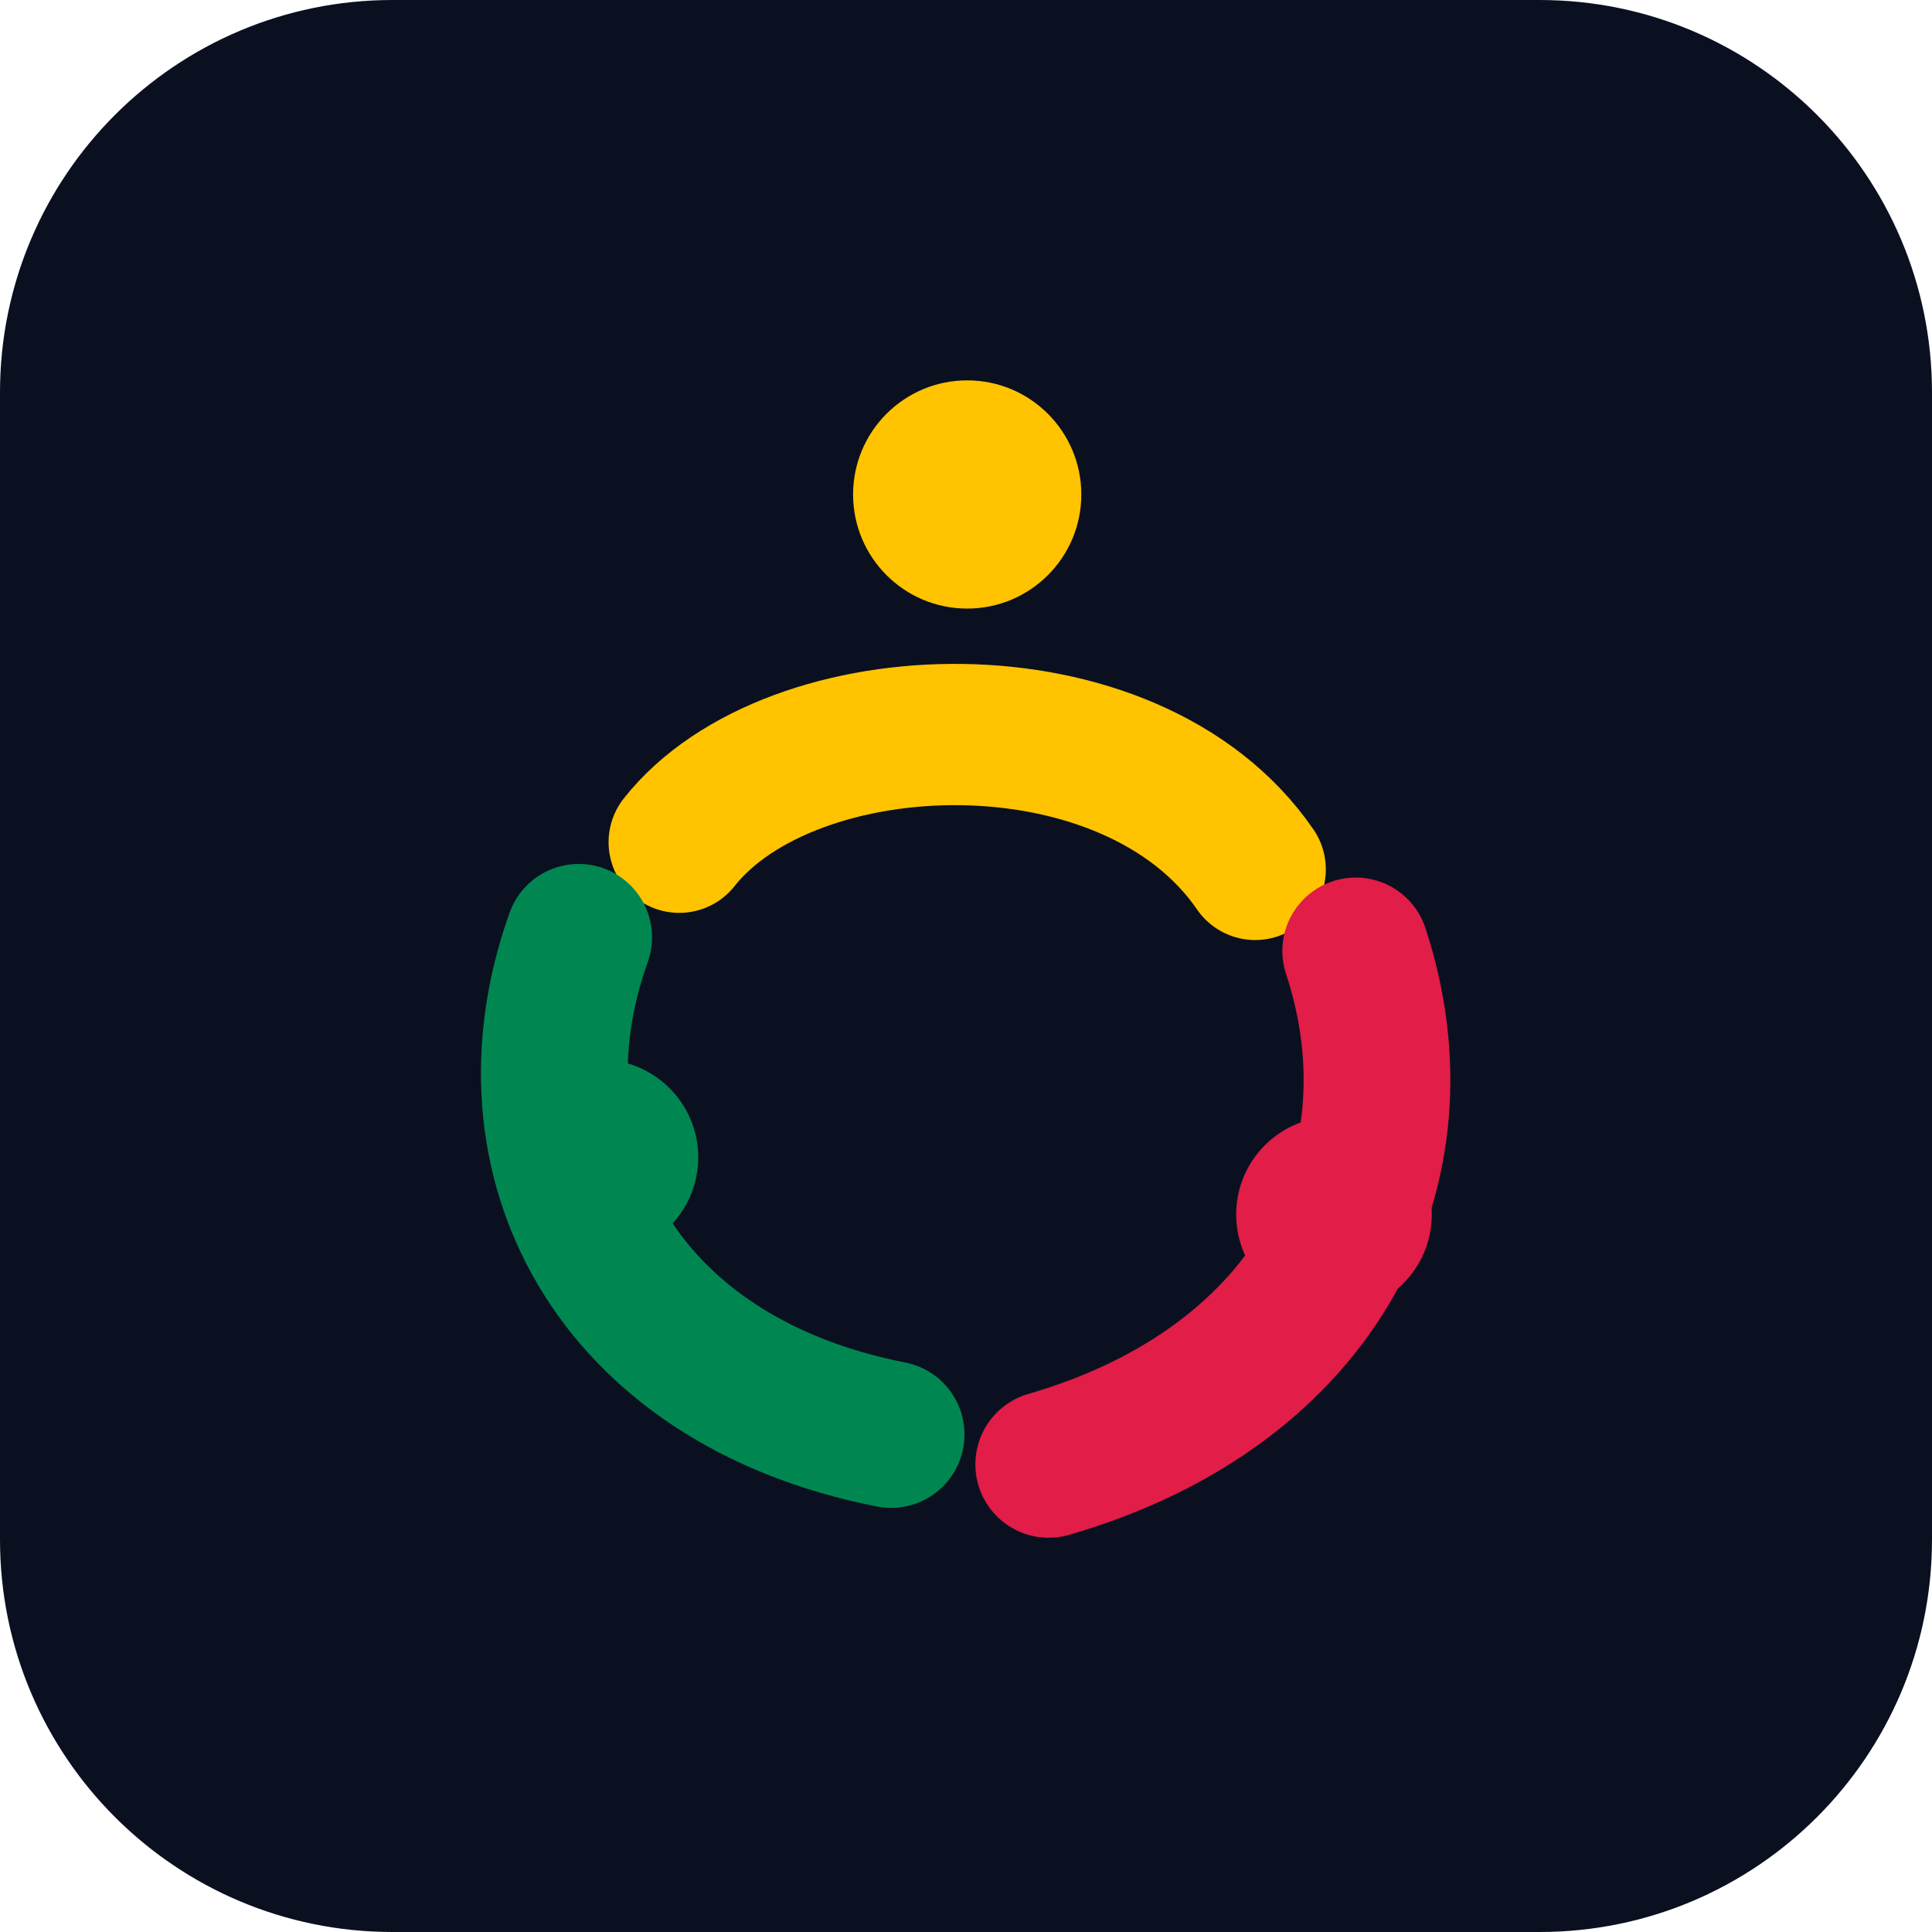
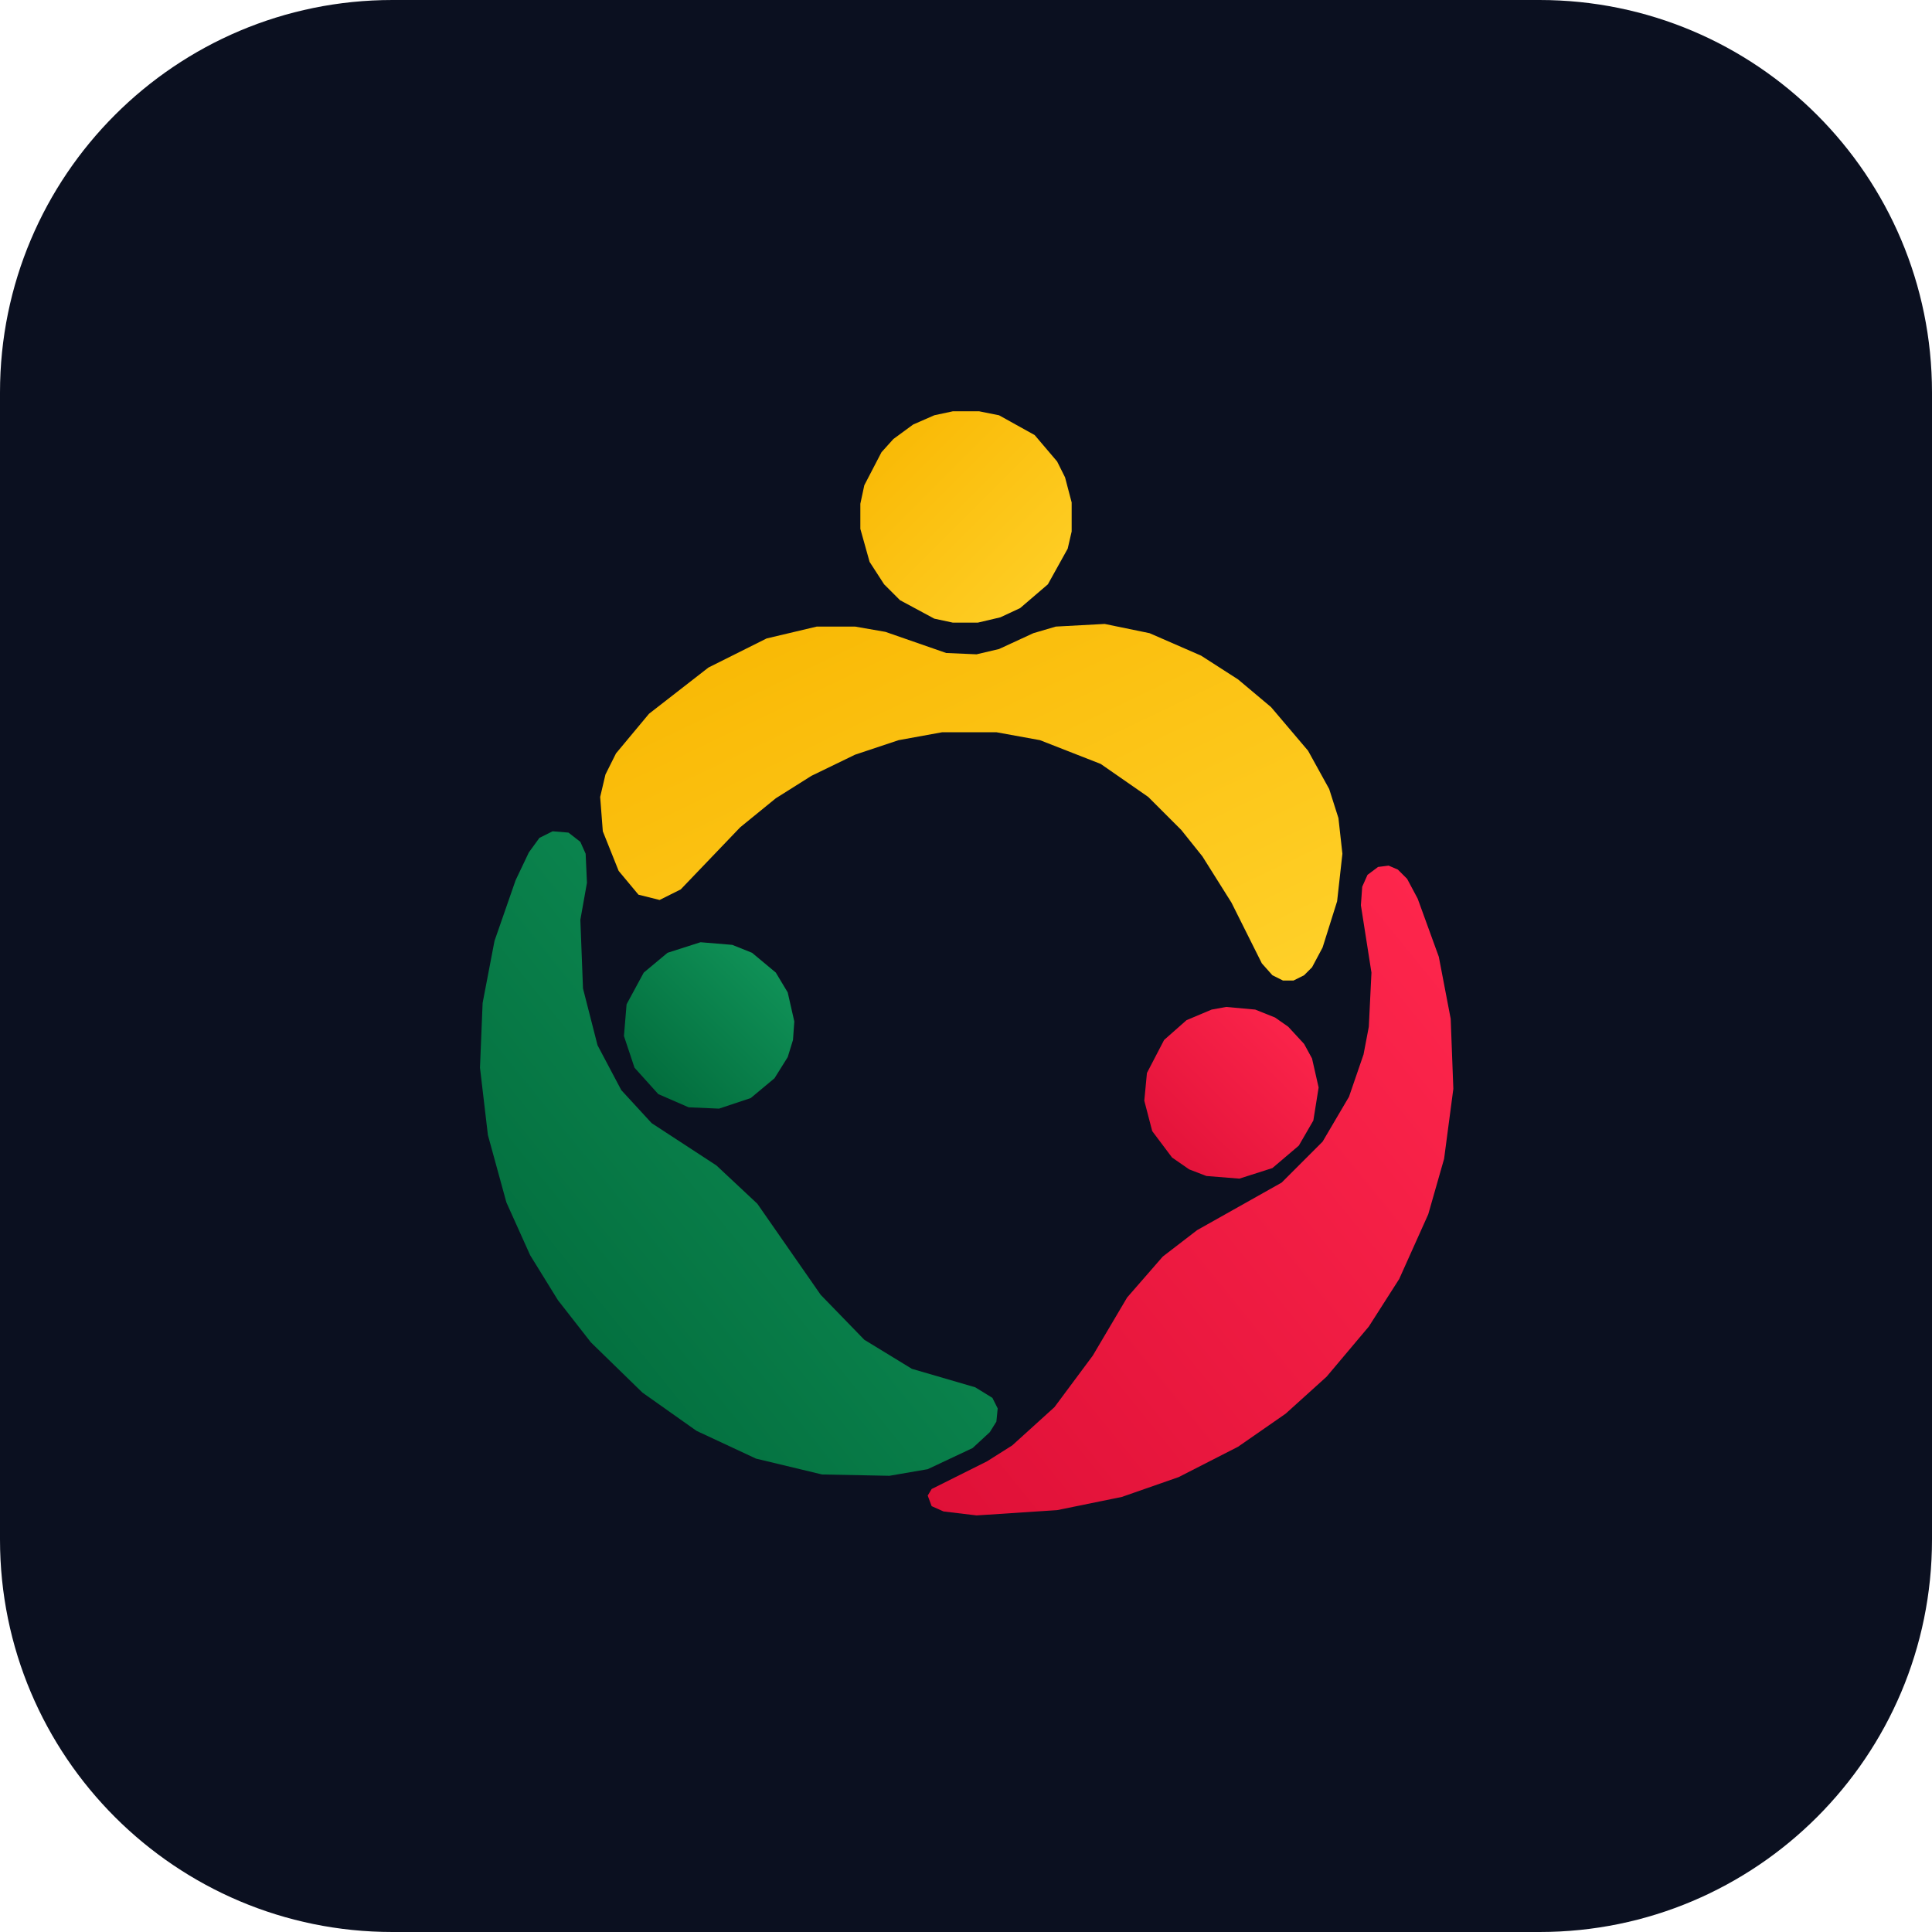
<svg xmlns="http://www.w3.org/2000/svg" viewBox="0 0 512 512" role="img" aria-labelledby="title">
  <rect width="512" height="512" rx="104" fill="#0B1020" />
-   <g transform="translate(72 72) scale(.72)">
-     <circle cx="256" cy="82" r="42" fill="#FFC300" />
-     <path d="M150 210C191 158 316 153 362 220" fill="none" stroke="#FFC300" stroke-width="52" stroke-linecap="round" />
-     <circle cx="121" cy="326" r="36" fill="#008751" />
-     <path d="M113 245C84 326 126 408 228 428" fill="none" stroke="#008751" stroke-width="54" stroke-linecap="round" />
-     <circle cx="391" cy="347" r="36" fill="#E11D48" />
-     <path d="M399 250C425 329 386 410 286 439" fill="none" stroke="#E11D48" stroke-width="54" stroke-linecap="round" />
+   <g transform="translate(76.8 76.8) scale(.70)">
+     <defs>
+       <linearGradient id="gf-yellow" x1="0" y1="0" x2="1" y2="1">
+         <stop offset="0" stop-color="#F8B600" />
+         <stop offset="1" stop-color="#FFD12A" />
+       </linearGradient>
+       <linearGradient id="gf-green" x1="0" y1="1" x2="1" y2="0">
+         <stop offset="0" stop-color="#006638" />
+         <stop offset="1" stop-color="#12985C" />
+       </linearGradient>
+       <linearGradient id="gf-red" x1="0" y1="1" x2="1" y2="0">
+         <stop offset="0" stop-color="#DF1037" />
+         <stop offset="1" stop-color="#FF274D" />
+       </linearGradient>
+     </defs>
+     <path d="M 398.5 213.5 L 397.0 200.0 L 393.5 189.0 L 385.5 174.5 L 371.5 158.0 L 359.0 147.5 L 345.0 138.5 L 325.5 130.0 L 308.5 126.5 L 290.0 127.5 L 281.5 130.0 L 268.5 136.0 L 260.0 138.0 L 248.5 137.5 L 225.5 129.5 L 214.0 127.5 L 199.5 127.5 L 180.5 132.0 L 158.5 143.0 L 136.0 160.5 L 123.5 175.5 L 119.5 183.5 L 117.5 192.0 L 118.5 205.0 L 124.5 220.0 L 132.0 229.0 L 140.0 231.0 L 148.0 227.0 L 170.5 203.5 L 184.0 192.5 L 197.5 184.0 L 214.0 176.0 L 230.5 170.5 L 247.0 167.5 L 267.5 167.5 L 284.0 170.5 L 307.0 179.5 L 325.0 192.0 L 337.5 204.5 L 345.5 214.5 L 356.5 232.0 L 368.0 255.0 L 372.0 259.5 L 376.0 261.5 L 380.0 261.5 L 384.0 259.5 L 387.0 256.5 L 391.0 249.0 L 396.5 231.5 Z" fill="url(#gf-yellow)" />
+     <path d="M 251.0 46.0 L 244.0 47.5 L 236.0 51.0 L 228.5 56.5 L 224.0 61.5 L 217.5 74.0 L 216.0 81.0 L 216.0 90.5 L 219.5 103.0 L 225.0 111.5 L 231.0 117.5 L 244.0 124.5 L 251.0 126.0 L 260.5 126.0 L 269.0 124.0 L 276.5 120.5 L 287.0 111.5 L 294.5 98.0 L 296.0 91.5 L 296.0 80.5 L 293.5 71.0 L 290.5 65.0 L 282.0 55.0 L 268.5 47.5 L 261.0 46.0 Z" fill="url(#gf-yellow)" />
+     <path d="M 94.5 207.5 L 90.5 213.0 L 85.5 223.5 L 77.5 246.5 L 73.0 270.0 L 72.0 294.5 L 75.0 320.0 L 82.0 345.5 L 91.0 365.5 L 101.5 382.5 L 114.0 398.5 L 133.5 417.5 L 154.0 432.0 L 176.5 442.5 L 201.5 448.5 L 227.0 449.0 L 241.5 446.5 L 258.5 438.5 L 265.0 432.5 L 267.5 428.5 L 268.0 423.5 L 266.0 419.5 L 259.5 415.5 L 235.5 408.5 L 217.5 397.5 L 201.0 380.5 L 177.0 346.0 L 161.5 331.5 L 137.0 315.5 L 125.5 303.0 L 116.5 286.0 L 111.0 264.5 L 110.0 238.5 L 112.5 224.5 L 112.0 213.5 L 110.0 209.0 L 105.5 205.5 L 99.5 205.0 Z" fill="url(#gf-green)" />
+     <path d="M 155.5 247.0 L 143.0 251.0 L 134.0 258.5 L 127.5 270.5 L 126.5 282.5 L 130.5 294.5 L 139.5 304.5 L 151.0 309.5 L 162.5 310.0 L 174.5 306.0 L 183.5 298.5 L 188.5 290.5 L 190.5 284.0 L 191.0 277.0 L 188.5 266.0 L 184.0 258.5 L 175.0 251.0 L 167.5 248.0 Z" fill="url(#gf-green)" />
+     <path d="M 419.5 219.5 L 416.0 218.0 L 412.0 218.5 L 408.0 221.5 L 406.0 226.0 L 405.5 233.0 L 409.5 258.5 L 408.5 279.0 L 406.5 289.5 L 401.0 305.5 L 391.0 322.5 L 375.5 338.0 L 343.5 356.0 L 330.5 366.0 L 317.0 381.5 L 304.0 403.5 L 289.5 423.0 L 273.5 437.5 L 264.0 443.5 L 243.0 454.0 L 241.5 456.5 L 243.0 460.5 L 247.5 462.5 L 260.0 464.0 L 290.5 462.0 L 315.0 457.0 L 336.5 449.5 L 359.0 438.0 L 377.0 425.5 L 392.5 411.5 L 408.5 392.5 L 420.0 374.5 L 431.0 350.0 L 437.0 329.0 L 440.5 302.5 L 439.5 276.0 L 435.0 252.5 L 427.0 230.5 L 423.0 223.0 Z" fill="url(#gf-red)" />
+     <path d="M 354.5 271.5 L 349.0 272.5 L 339.5 276.5 L 331.0 284.0 L 324.5 296.5 L 323.5 307.0 L 326.5 318.5 L 334.0 328.5 L 340.5 333.0 L 347.0 335.5 L 359.5 336.5 L 372.0 332.5 L 382.0 324.0 L 387.5 314.5 L 389.5 302.0 L 387.0 291.0 L 384.0 285.5 L 378.0 279.0 L 373.0 275.5 L 365.5 272.5 Z" fill="url(#gf-red)" />
  </g>
</svg>
